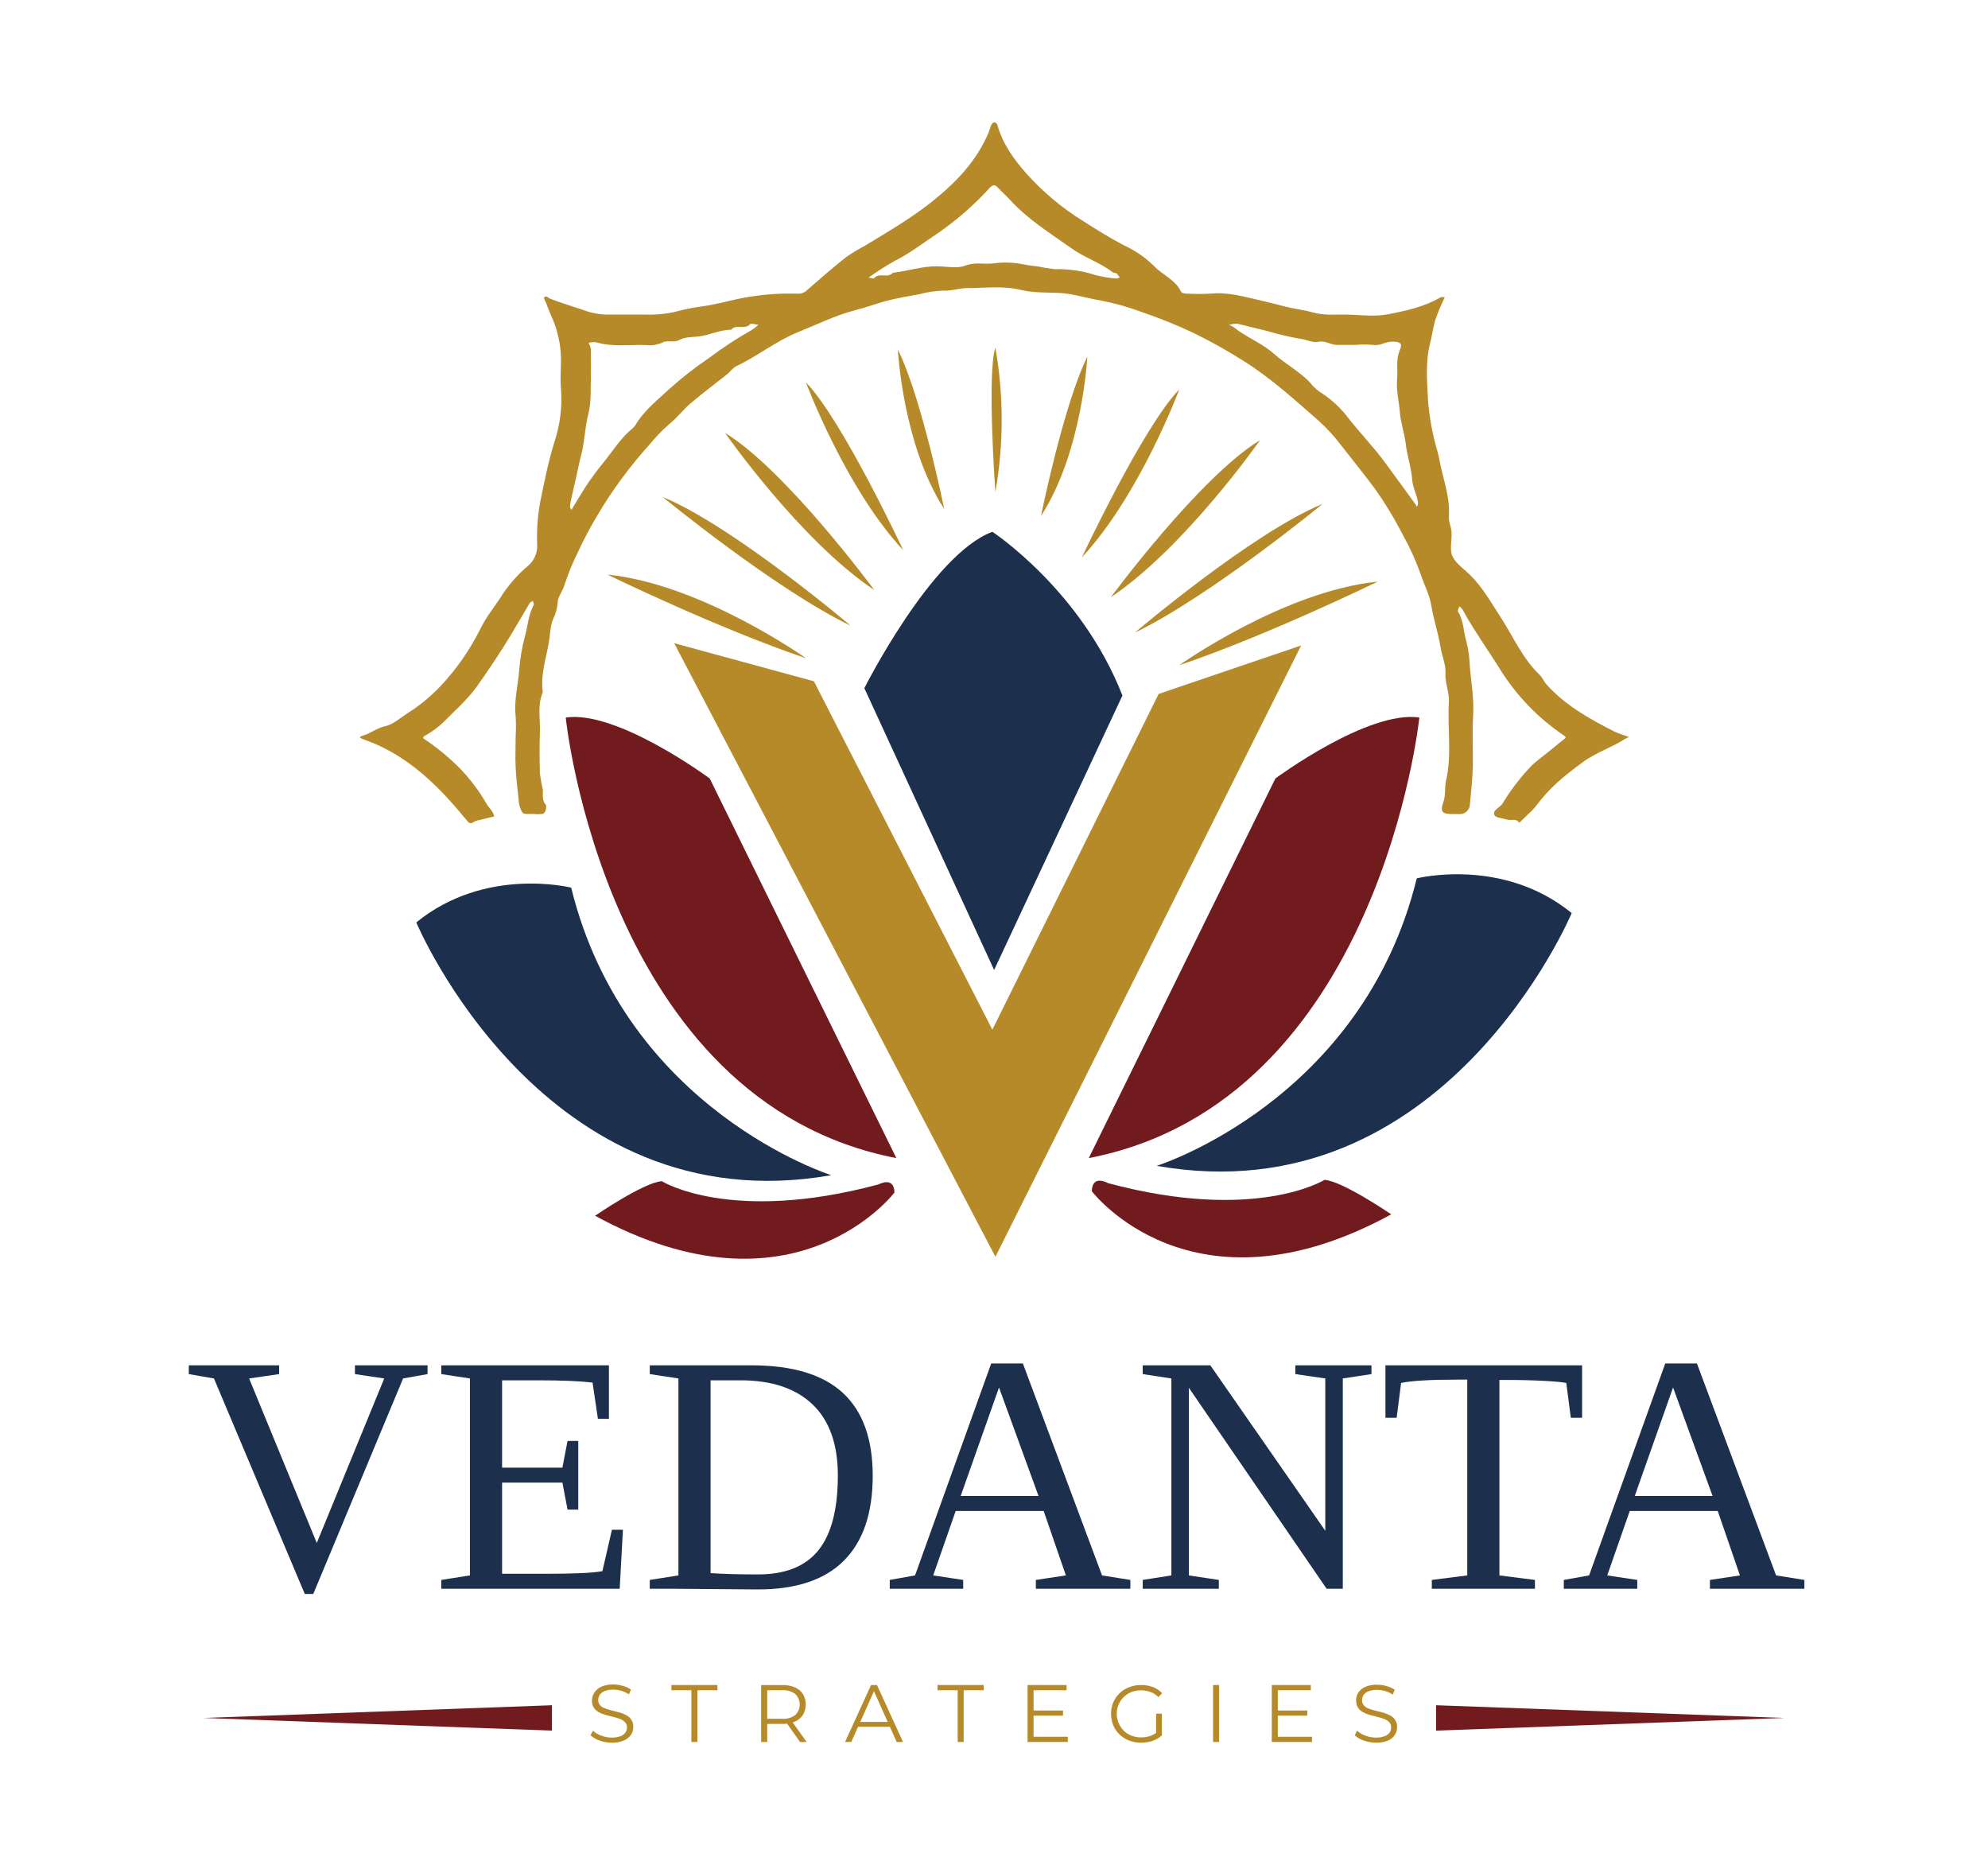
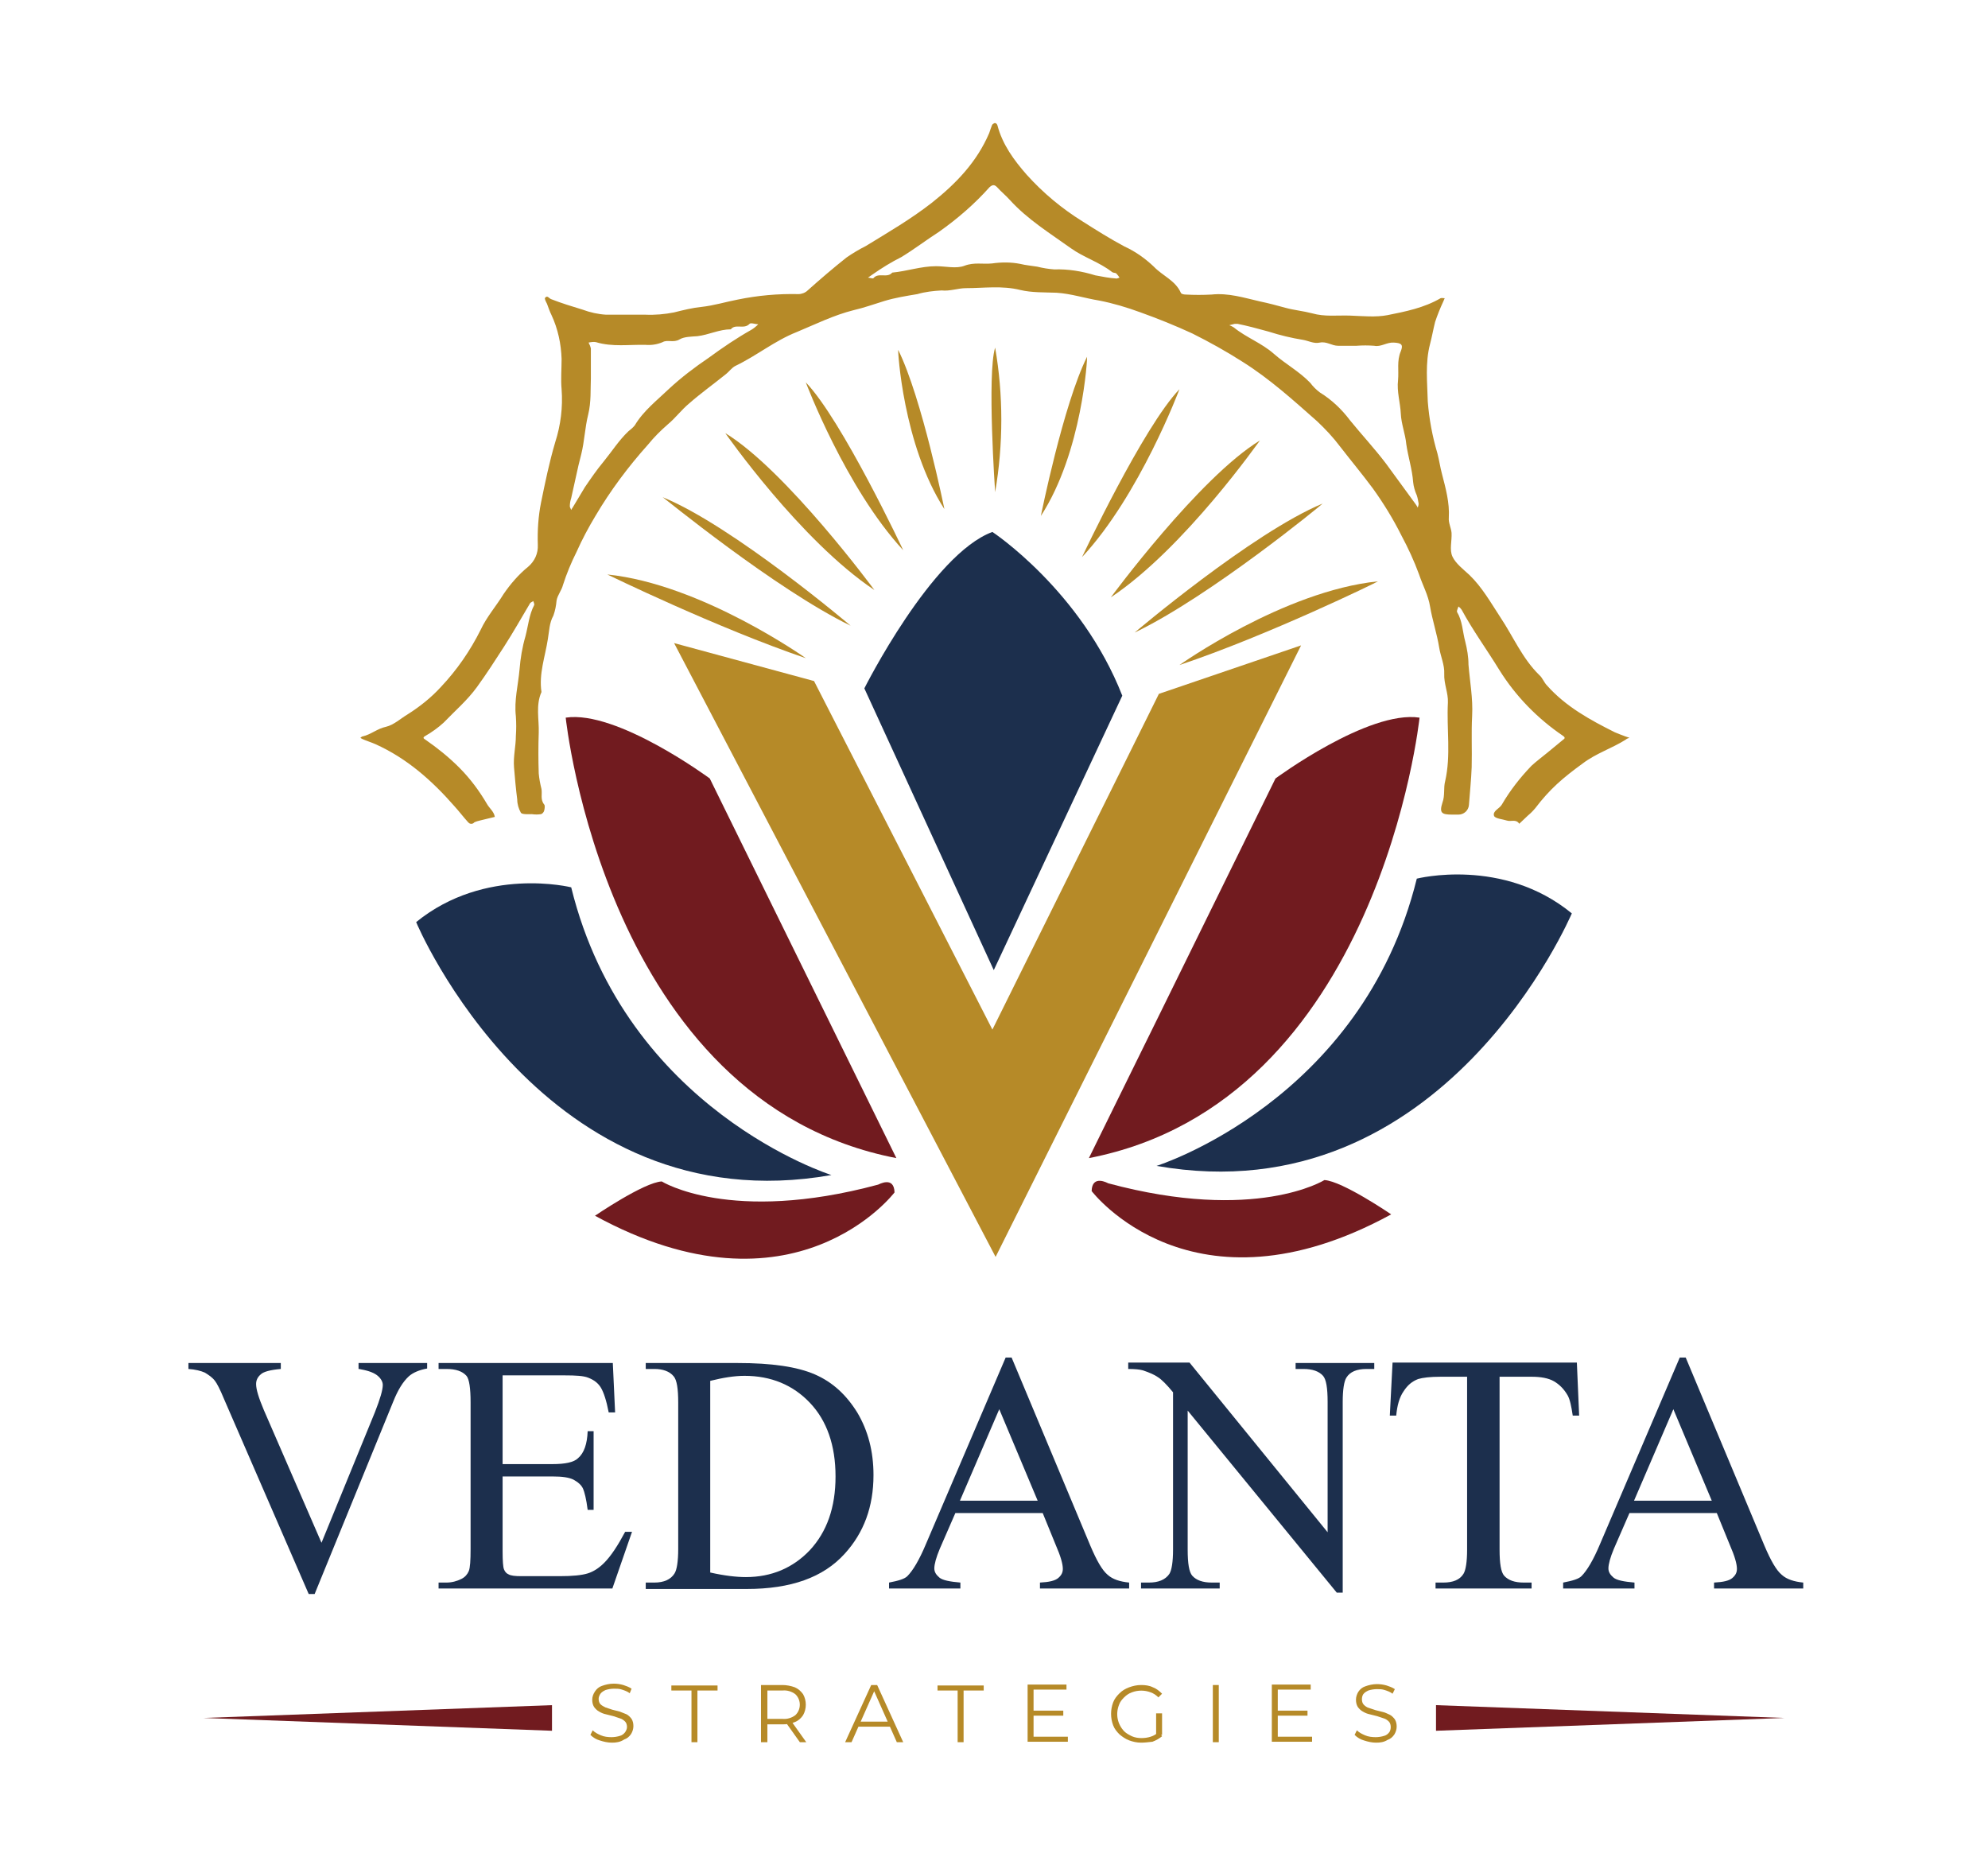
- <svg xmlns="http://www.w3.org/2000/svg" id="Layer_1" data-name="Layer 1" viewBox="0 0 434.7 407.7">
-   <defs>
-     <style>.cls-1{font-size:74.63px;font-family:TimesNewRomanPSMT, Times New Roman;}.cls-1,.cls-6{fill:#1c2f4d;}.cls-2{letter-spacing:-0.08em;}.cls-3{letter-spacing:-0.06em;}.cls-4{fill:#b68a28;}.cls-5{fill:#711b1f;}</style>
-   </defs>
-   <text class="cls-1" transform="translate(40.44 347.36)">VEDAN<tspan class="cls-2" x="261.16" y="0">T</tspan>
-     <tspan class="cls-3" x="300.77" y="0">A</tspan>
-   </text>
-   <path class="cls-4" d="M133.79,381a7.67,7.67,0,0,1-2.66-.46,5.17,5.17,0,0,1-2-1.16l.52-1a5.38,5.38,0,0,0,1.77,1.07,6.36,6.36,0,0,0,2.34.44,5.13,5.13,0,0,0,1.91-.3,2.28,2.28,0,0,0,1.08-.79,1.82,1.82,0,0,0,.35-1.1,1.61,1.61,0,0,0-.42-1.17,3,3,0,0,0-1.09-.71,12.19,12.19,0,0,0-1.5-.45c-.54-.13-1.09-.27-1.63-.42a7.21,7.21,0,0,1-1.5-.59,3.13,3.13,0,0,1-1.11-1,2.81,2.81,0,0,1-.41-1.61A3.17,3.17,0,0,1,130,370a3.44,3.44,0,0,1,1.51-1.24,6,6,0,0,1,2.59-.48,7.37,7.37,0,0,1,2.08.3,5.61,5.61,0,0,1,1.78.81l-.44,1.05a5.84,5.84,0,0,0-1.7-.79,6.73,6.73,0,0,0-1.73-.24,4.87,4.87,0,0,0-1.85.3,2.31,2.31,0,0,0-1.08.81,2,2,0,0,0-.35,1.14,1.65,1.65,0,0,0,.42,1.18,2.84,2.84,0,0,0,1.1.69,12.92,12.92,0,0,0,1.51.45q.81.19,1.62.42a8.38,8.38,0,0,1,1.5.6,3,3,0,0,1,1.1,1,2.71,2.71,0,0,1,.42,1.58,3,3,0,0,1-.5,1.68,3.49,3.49,0,0,1-1.52,1.25A6.36,6.36,0,0,1,133.79,381Z" />
-   <path class="cls-4" d="M151.18,380.85V369.54h-4.37V368.4h10.06v1.14H152.5v11.31Z" />
-   <path class="cls-4" d="M166.44,380.85V368.4h4.66a6.64,6.64,0,0,1,2.72.51,3.89,3.89,0,0,1,1.75,1.46,4.52,4.52,0,0,1,0,4.57,4,4,0,0,1-1.75,1.46,6.81,6.81,0,0,1-2.72.5h-3.93l.59-.6v4.55Zm1.32-4.45-.59-.62h3.89a4.28,4.28,0,0,0,2.84-.82,3.21,3.21,0,0,0,0-4.6,4.28,4.28,0,0,0-2.84-.82h-3.89l.59-.62Zm7.18,4.45-3.2-4.52h1.42l3.22,4.52Z" />
-   <path class="cls-4" d="M184.78,380.85l5.69-12.45h1.29l5.7,12.45h-1.39l-5.23-11.68h.53l-5.23,11.68Zm2.24-3.33.39-1.06h7.24l.39,1.06Z" />
-   <path class="cls-4" d="M209.41,380.85V369.54H205V368.4H215.1v1.14h-4.38v11.31Z" />
-   <path class="cls-4" d="M226,379.71h7.49v1.14h-8.8V368.4h8.53v1.14H226Zm-.14-5.74h6.58v1.12h-6.58Z" />
-   <path class="cls-4" d="M249.49,381a7.18,7.18,0,0,1-2.62-.47,6.34,6.34,0,0,1-2.08-1.33,6.08,6.08,0,0,1-1.37-2,6.75,6.75,0,0,1,0-5,6.11,6.11,0,0,1,1.38-2,6.2,6.2,0,0,1,2.09-1.32,7,7,0,0,1,2.62-.48,7.3,7.3,0,0,1,2.61.45,5.29,5.29,0,0,1,2,1.35l-.82.84a4.6,4.6,0,0,0-1.73-1.12,6.16,6.16,0,0,0-4.15,0,5.07,5.07,0,0,0-1.69,1.09,5,5,0,0,0-1.12,1.63,5.22,5.22,0,0,0,1.12,5.75,4.89,4.89,0,0,0,1.69,1.08,5.61,5.61,0,0,0,2.11.38,6.15,6.15,0,0,0,2-.32,4.71,4.71,0,0,0,1.75-1.08l.74,1a5.86,5.86,0,0,1-2.08,1.19A7.92,7.92,0,0,1,249.49,381Zm3.31-1.75v-4.58h1.26v4.74Z" />
-   <path class="cls-4" d="M265.25,380.85V368.4h1.32v12.45Z" />
-   <path class="cls-4" d="M279.41,379.71h7.48v1.14h-8.8V368.4h8.54v1.14h-7.22Zm-.14-5.74h6.58v1.12h-6.58Z" />
-   <path class="cls-4" d="M300.89,381a7.71,7.71,0,0,1-2.66-.46,5,5,0,0,1-2-1.16l.51-1a5.38,5.38,0,0,0,1.77,1.07,6.36,6.36,0,0,0,2.34.44,5.13,5.13,0,0,0,1.91-.3,2.31,2.31,0,0,0,1.09-.79,1.88,1.88,0,0,0,.34-1.1,1.61,1.61,0,0,0-.41-1.17,3,3,0,0,0-1.1-.71,12.55,12.55,0,0,0-1.49-.45c-.55-.13-1.09-.27-1.64-.42a7.68,7.68,0,0,1-1.5-.59,3.09,3.09,0,0,1-1.1-1,2.81,2.81,0,0,1-.42-1.61,3.09,3.09,0,0,1,.49-1.7,3.41,3.41,0,0,1,1.5-1.24,6.1,6.1,0,0,1,2.6-.48,7.42,7.42,0,0,1,2.08.3,5.72,5.72,0,0,1,1.78.81l-.45,1.05a5.84,5.84,0,0,0-1.7-.79,6.61,6.61,0,0,0-1.73-.24,4.9,4.9,0,0,0-1.85.3,2.36,2.36,0,0,0-1.08.81,2,2,0,0,0-.34,1.14,1.65,1.65,0,0,0,.42,1.18,2.69,2.69,0,0,0,1.1.69,12.73,12.73,0,0,0,1.5.45c.55.13,1.09.27,1.63.42a8,8,0,0,1,1.49.6,3,3,0,0,1,1.11,1,2.78,2.78,0,0,1,.41,1.58,3,3,0,0,1-.49,1.68,3.52,3.52,0,0,1-1.53,1.25A6.33,6.33,0,0,1,300.89,381Z" />
-   <polyline class="cls-5" points="120.69 372.82 120.69 378.37 44.49 375.6" />
-   <polyline class="cls-5" points="314.01 378.37 314.01 372.82 390.2 375.6" />
-   <path class="cls-4" d="M112.76,160.88a38,38,0,0,0,0-4.27c-.41-3.48.54-6.84.78-10.25a40.14,40.14,0,0,1,1.27-7.34c.61-2.26.75-4.66,1.9-6.77.1-.2-.14-.58-.22-.88-.23.18-.55.3-.69.53-1.89,3.16-3.7,6.37-5.67,9.48s-3.85,5.89-5.9,8.76-4.82,5.25-7.3,7.79a19.92,19.92,0,0,1-4,2.92c-.73.43-.33.61,0,.82a51.49,51.49,0,0,1,7.36,6.05,38.89,38.89,0,0,1,6.09,8c.53.93,1.49,1.62,1.68,2.78l-3.29.8a3.25,3.25,0,0,0-1.15.38.86.86,0,0,1-1.37-.12c-1-1.13-1.91-2.29-2.87-3.38-4.9-5.59-10.41-10.53-17.35-13.55-.93-.4-1.9-.72-2.84-1.09a4.07,4.07,0,0,1-.53-.31c.16-.11.3-.29.48-.34,1.78-.45,3.18-1.7,5.07-2.11,1.7-.37,3.22-1.75,4.74-2.74a37.81,37.81,0,0,0,7.35-6A52.34,52.34,0,0,0,105,137.56c1.32-2.77,3.39-5.17,5-7.79a29.77,29.77,0,0,1,5.39-6,5.72,5.72,0,0,0,2.07-4.78,42.08,42.08,0,0,1,.66-9.25c.92-4.4,1.76-8.82,3.12-13.15A29.74,29.74,0,0,0,122.67,85c-.2-2.18,0-4.39,0-6.58a23.59,23.59,0,0,0-2.23-9.59c-.39-.83-.7-1.68-1-2.53-.17-.43-.6-1.09-.45-1.26.46-.55.85.1,1.32.27,2.28.86,4.59,1.63,6.92,2.35a16.31,16.31,0,0,0,5.13,1.12c2.85,0,5.7,0,8.55,0a27.37,27.37,0,0,0,6.34-.51,46.79,46.79,0,0,1,6-1.25c2.72-.33,5.33-1.06,7.94-1.63a55.22,55.22,0,0,1,13.3-1.18,2.65,2.65,0,0,0,2-.8c2.8-2.45,5.62-4.89,8.53-7.2a41.09,41.09,0,0,1,4.2-2.54c4.92-3,9.93-5.89,14.49-9.52,5.28-4.21,9.83-8.89,12.47-15.21.23-.56.36-1.16.62-1.71a.89.89,0,0,1,.64-.49.84.84,0,0,1,.63.5c1.15,4.2,3.63,7.62,6.45,10.8a56.94,56.94,0,0,0,12.21,10.22c3,1.92,6,3.81,9.23,5.47a22.89,22.89,0,0,1,6.35,4.4c1.86,2,4.73,3,5.94,5.66.11.25.71.38,1.08.39a45.32,45.32,0,0,0,5.59,0c3.67-.36,7.15.72,10.61,1.48,1.85.41,3.76.92,5.64,1.4s3.92.68,5.76,1.21c2.8.82,5.55.41,8.31.53s5.56.43,8.2-.08c4-.76,8-1.63,11.59-3.73.21-.13.58,0,.88,0-.11.24-.22.46-.32.7a38.51,38.51,0,0,0-1.82,4.5c-.42,1.59-.66,3.28-1.06,4.85-1.07,4.19-.64,8.41-.45,12.57a55.31,55.31,0,0,0,2.11,11.26c.39,1.49.6,3,1,4.5.78,3.14,1.69,6.3,1.45,9.63-.08,1.09.52,2.22.58,3.34.11,1.75-.47,3.72.17,5.21s2.39,2.76,3.72,4c2.83,2.71,4.69,6.09,6.81,9.34,2.76,4.24,4.76,9,8.51,12.61.66.64,1,1.57,1.66,2.26,4.14,4.56,9.43,7.48,14.83,10.23a21.2,21.2,0,0,0,2.27.85l.86.32a4.6,4.6,0,0,0-.82.35c-3,1.94-6.45,3-9.38,5.17-4.42,3.25-7.22,5.61-10.36,9.78a15.46,15.46,0,0,1-1.61,1.63l-1.86,1.8c-.67-1.08-1.8-.41-2.67-.7s-2.52-.39-2.76-1c-.44-1.12,1.17-1.59,1.74-2.46a46,46,0,0,1,6.53-8.47c1.07-1,2.29-1.87,3.44-2.8s2.3-1.85,3.44-2.8c.25-.21.75-.37.06-.85a48.14,48.14,0,0,1-14-14.52c-2.71-4.36-5.74-8.52-8.19-13.05a3.14,3.14,0,0,0-.69-.67c-.1.39-.43.92-.28,1.16,1.25,2,1.16,4.34,1.81,6.48a22.82,22.82,0,0,1,.73,5c.27,3.74,1,7.44.76,11.24s0,7.45-.07,11.17c-.08,2.77-.38,5.52-.64,8.28a2.19,2.19,0,0,1-2.43,2.08h-1.31c-2.28,0-2.84-.43-2.07-2.6.57-1.61.24-3.17.59-4.69,1.32-5.69.28-11.45.63-17.16.13-2.14-.87-4.11-.75-6.31.11-1.91-.79-3.83-1.08-5.73-.48-3.08-1.51-6-2-9-.41-2.5-1.59-4.64-2.36-7a55.3,55.3,0,0,0-3.89-8.56,81.89,81.89,0,0,0-6.23-10.25c-2.32-3.13-4.79-6.14-7.17-9.21a38.6,38.6,0,0,0-5-5.48c-5.24-4.57-10.39-9.29-16.3-13A114.23,114.23,0,0,0,261,72.8a109.49,109.49,0,0,0-11.26-4.55,55,55,0,0,0-9.09-2.56c-3.09-.5-6.07-1.53-9.29-1.66-2.62-.1-5.41,0-7.93-.6-4-1-8-.44-11.92-.44-1.72,0-3.5.65-5.32.55a23.5,23.5,0,0,0-5.29.81c-2.4.44-4.85.83-7.24,1.48s-4.46,1.46-6.7,2c-4.36,1.14-8.35,3.14-12.49,4.8-4.78,1.93-8.77,5.2-13.38,7.38-.84.39-1.43,1.29-2.19,1.89C156.27,84,153.55,86,151,88.19c-1.67,1.41-3,3.22-4.71,4.58A36.93,36.93,0,0,0,142,97.22a96,96,0,0,0-11.47,15.61,83.52,83.52,0,0,0-4.13,7.83,52.82,52.82,0,0,0-3,7.31c-.35,1.23-1.18,2.16-1.42,3.37a11,11,0,0,1-.71,3.31c-.91,1.62-.91,3.44-1.15,5.1-.56,3.85-2,7.62-1.43,11.6-1.26,2.9-.5,6-.63,8.94s-.08,5.92,0,8.87a32.76,32.76,0,0,0,.61,3.35c.15,1.13-.28,2.34.64,3.37.22.25.12.88,0,1.28s-.39.74-.67.79a8.55,8.55,0,0,1-2,0c-.85,0-2.07.14-2.44-.32a6.1,6.1,0,0,1-.8-2.92c-.28-2.31-.54-4.63-.65-7S112.76,163.18,112.76,160.88ZM270.57,70.77a4.73,4.73,0,0,0-.65,0l-1.21.26a5,5,0,0,1,1,.47c2.74,2.23,6.13,3.43,8.8,5.81,2.5,2.23,5.54,3.83,7.9,6.27a10.52,10.52,0,0,0,2.11,2.06,23.35,23.35,0,0,1,6.6,6.14c2.57,3.2,5.42,6.17,7.86,9.51l6.46,8.86c.15.21.27.44.41.66a2.74,2.74,0,0,0,.23-.88,12.27,12.27,0,0,0-.43-1.79,14.46,14.46,0,0,1-.83-2.93c-.16-2.83-1.15-5.5-1.46-8.32-.25-2.22-1.08-4.39-1.25-6.69s-.85-4.83-.62-7.3c.2-2.1-.33-4.21.59-6.33.65-1.48.12-1.83-1.52-1.88s-2.75,1-4.33.72a23.53,23.53,0,0,0-3.94,0h-3.95c-1.36,0-2.53-1-4-.69-1.27.31-2.45-.43-3.67-.58a65.5,65.5,0,0,1-7.51-1.75C274.85,71.82,272.56,71.25,270.57,70.77ZM129.21,82.69c-.11,2.28.13,5.15-.6,8s-.77,5.8-1.48,8.62c-.2.77-.41,1.57-.57,2.38-.49,2.41-1.08,4.81-1.62,7.21a11.59,11.59,0,0,0-.31,1.84c0,.24.22.5.34.75.1-.17.19-.36.29-.53.91-1.49,1.8-3,2.74-4.46a63.15,63.15,0,0,1,4.1-5.56c1.79-2.21,3.31-4.64,5.42-6.6A7.07,7.07,0,0,0,138.9,93c1.89-3.24,4.86-5.52,7.51-8a79.22,79.22,0,0,1,8.68-6.77,82.6,82.6,0,0,1,9.3-6.09,9.42,9.42,0,0,0,1.47-1.15c-.63,0-1.58-.39-1.85-.1-1.19,1.28-3.06-.13-4.14,1.2-2.54,0-4.79,1.25-7.31,1.5-1.29.12-2.88.1-3.93.7-1.32.75-2.68,0-3.71.57a6.65,6.65,0,0,1-3.71.57c-3.64-.1-7.32.46-10.92-.61a4.29,4.29,0,0,0-1.57.13,4.74,4.74,0,0,1,.47,1.3C129.24,78.15,129.21,80.12,129.21,82.69Zm115-21.79.65-.2a4.74,4.74,0,0,0-.69-.91c-.22-.17-.64-.09-.86-.26-2.77-2.15-6.18-3.2-9-5.22C229.66,51,224.79,48,220.9,43.75c-.89-1-1.88-1.84-2.77-2.8-.6-.63-1-.54-1.61,0a66.78,66.78,0,0,1-11.06,9.77c-2.76,1.81-5.39,3.85-8.25,5.48a57.69,57.69,0,0,0-6.31,3.8c-.32.25-.67.46-1,.7.42,0,1.06.3,1.21.13,1.13-1.35,3,.12,4.13-1.2,3.22-.33,6.33-1.44,9.6-1.41,2.08,0,4.38.56,6.19-.14,2.1-.81,4-.29,6-.47a19.86,19.86,0,0,1,6.21.08,31.5,31.5,0,0,0,3.7.56,33.78,33.78,0,0,0,3.67.6,26.72,26.72,0,0,1,9,1.31A26.55,26.55,0,0,0,244.19,60.9Z" />
-   <path class="cls-4" d="M217.65,76a90.75,90.75,0,0,1,0,31.55S215.78,81.79,217.65,76Z" />
-   <path class="cls-6" d="M189,150.46s14.7-29.27,28-34.19c0,0,19.44,12.75,28.43,35.8l-28.05,60Z" />
-   <polygon class="cls-4" points="147.42 140.62 177.97 148.95 216.99 225.12 253.35 151.71 284.51 141.12 217.66 274.77 147.42 140.62" />
-   <path class="cls-5" d="M238.07,253.2l40.81-83s20.26-15,31.48-13.32C310.36,156.88,301.62,240.89,238.07,253.2Z" />
-   <path class="cls-5" d="M196,253.2l-40.81-83s-20.26-15-31.48-13.32C123.66,156.88,132.4,240.89,196,253.2Z" />
-   <path class="cls-6" d="M252.93,254.89s44.91-14.1,56.86-62.85c0,0,18.76-4.75,33.88,7.59C343.67,199.63,315.82,266,252.93,254.89Z" />
-   <path class="cls-6" d="M181.77,256.93s-44.92-14.11-56.87-62.86c0,0-18.75-4.74-33.87,7.6C91,201.67,118.88,268,181.77,256.93Z" />
-   <path class="cls-5" d="M238.74,260.44s21.88,28.85,65.47,5.06c0,0-10.72-7.34-14.6-7.54,0,0-15,9.38-47.34.71C242.27,258.67,238.82,256.66,238.74,260.44Z" />
-   <path class="cls-5" d="M195.58,260.73s-21.87,28.86-65.46,5.07c0,0,10.72-7.34,14.6-7.55,0,0,15,9.39,47.34.71C192.06,259,195.51,257,195.58,260.73Z" />
-   <path class="cls-4" d="M227.63,112.8S232.56,88.45,237.76,78C237.76,78,236.71,98.78,227.63,112.8Z" />
-   <path class="cls-4" d="M236.58,121.84s13.35-28.54,21.28-36.7C257.86,85.14,249.24,108.26,236.58,121.84Z" />
-   <path class="cls-4" d="M242.91,130.56s19.34-26.23,32.63-34.35C275.54,96.21,259.06,119.75,242.91,130.56Z" />
-   <path class="cls-4" d="M248.14,138.32s25.66-21.84,41.07-28.15C289.21,110.17,264.6,130.37,248.14,138.32Z" />
-   <path class="cls-4" d="M257.86,145.44s22.78-16.21,43.4-18.28C301.26,127.16,277.3,138.85,257.86,145.44Z" />
-   <path class="cls-4" d="M206.46,111.27s-4.93-24.35-10.13-34.83C196.33,76.44,197.38,97.25,206.46,111.27Z" />
-   <path class="cls-4" d="M197.51,120.31s-13.35-28.54-21.28-36.7C176.23,83.61,184.85,106.73,197.51,120.31Z" />
-   <path class="cls-4" d="M191.18,129s-19.34-26.23-32.63-34.35C158.55,94.68,175,118.22,191.18,129Z" />
-   <path class="cls-4" d="M186,136.79S160.29,115,144.88,108.64C144.88,108.64,169.49,128.84,186,136.79Z" />
-   <path class="cls-4" d="M176.23,143.91s-22.78-16.21-43.4-18.28C132.83,125.63,156.79,137.32,176.23,143.91Z" />
+ <svg xmlns="http://www.w3.org/2000/svg" version="1.1" id="Layer_1" x="0px" y="0px" viewBox="0 0 434.7 407.7" style="enable-background:new 0 0 434.7 407.7;" xml:space="preserve">
+   <style type="text/css">
+ 	.st0{enable-background:new    ;}
+ 	.st1{fill:#1C2F4D;}
+ 	.st2{fill:#B68A28;}
+ 	.st3{fill:#711B1F;}
+ </style>
+   <g class="st0">
+     <path class="st1" d="M93.4,297.9v1.3c-1.7,0.3-3.1,0.9-4,1.7c-1.3,1.2-2.4,3-3.4,5.5l-17.2,42.1h-1.3l-18.5-42.6   c-0.9-2.2-1.6-3.5-2-4c-0.6-0.8-1.4-1.3-2.2-1.8c-0.9-0.4-2.1-0.7-3.6-0.8v-1.3h20.2v1.3c-2.3,0.2-3.8,0.6-4.4,1.2   c-0.7,0.6-1,1.3-1,2.1c0,1.2,0.6,3.1,1.7,5.7l12.6,29l11.7-28.6c1.1-2.8,1.7-4.8,1.7-5.9c0-0.7-0.4-1.4-1.1-2s-1.9-1.1-3.6-1.4   c-0.1,0-0.3-0.1-0.6-0.1v-1.3H93.4z" />
+     <path class="st1" d="M109.9,300.6v19.5h10.9c2.8,0,4.7-0.4,5.6-1.3c1.3-1.1,2-3.1,2.1-5.9h1.3v17.2h-1.3c-0.3-2.4-0.7-3.9-1-4.6   c-0.4-0.9-1.2-1.5-2.1-2c-1-0.5-2.5-0.7-4.6-0.7h-10.9v16.3c0,2.2,0.1,3.5,0.3,4c0.2,0.5,0.5,0.9,1,1.1c0.5,0.3,1.4,0.4,2.8,0.4   h8.4c2.8,0,4.8-0.2,6.1-0.6s2.5-1.2,3.6-2.3c1.5-1.5,3-3.8,4.6-6.8h1.5l-4.3,12.4H95.9V346h1.7c1.2,0,2.3-0.3,3.3-0.8   c0.8-0.4,1.3-1,1.6-1.7s0.4-2.4,0.4-4.8v-32.1c0-3.1-0.3-5.1-0.9-5.8c-0.9-1-2.3-1.5-4.4-1.5h-1.7v-1.3h38.1l0.5,10.8h-1.4   c-0.5-2.6-1.1-4.4-1.7-5.4c-0.6-1-1.5-1.7-2.8-2.2c-1-0.4-2.7-0.5-5.1-0.5H109.9z" />
+     <path class="st1" d="M141.2,347.4V346h1.9c2.1,0,3.6-0.7,4.4-2c0.5-0.8,0.8-2.6,0.8-5.4v-31.9c0-3.1-0.3-5-1-5.8   c-0.9-1.1-2.4-1.6-4.2-1.6h-1.9v-1.3h20.1c7.4,0,13,0.8,16.9,2.5c3.9,1.7,6.9,4.5,9.3,8.4c2.3,3.9,3.5,8.4,3.5,13.6   c0,6.9-2.1,12.6-6.3,17.2c-4.7,5.2-11.8,7.7-21.4,7.7H141.2z M155.3,343.8c3.1,0.7,5.7,1,7.8,1c5.6,0,10.3-2,14-5.9   c3.7-4,5.6-9.3,5.6-16.1c0-6.8-1.9-12.2-5.6-16.1c-3.7-3.9-8.5-5.9-14.3-5.9c-2.2,0-4.7,0.4-7.5,1.1V343.8z" />
+     <path class="st1" d="M228,330.8h-19.1l-3.4,7.8c-0.8,1.9-1.2,3.4-1.2,4.3c0,0.8,0.4,1.4,1.1,2c0.7,0.6,2.3,0.9,4.6,1.1v1.3h-15.6   V346c2.1-0.4,3.4-0.8,4-1.4c1.2-1.2,2.6-3.5,4.1-7.1l17.4-40.7h1.3l17.2,41.1c1.4,3.3,2.6,5.4,3.8,6.4c1.1,1,2.7,1.5,4.7,1.7v1.3   h-19.5V346c2-0.1,3.3-0.4,4-1s1-1.2,1-2c0-1.1-0.5-2.8-1.5-5.1L228,330.8z M226.9,328.1l-8.4-20l-8.6,20H226.9z" />
+     <path class="st1" d="M246.7,297.9h13.4l30.2,37.1v-28.5c0-3-0.3-4.9-1-5.7c-0.9-1-2.3-1.5-4.3-1.5h-1.7v-1.3h17.2v1.3h-1.7   c-2.1,0-3.6,0.6-4.4,1.9c-0.5,0.8-0.8,2.6-0.8,5.3v41.7h-1.3l-32.6-39.8v30.4c0,3,0.3,4.9,1,5.7c0.9,1,2.3,1.5,4.3,1.5h1.7v1.3   h-17.2V346h1.7c2.1,0,3.6-0.6,4.5-1.9c0.5-0.8,0.8-2.6,0.8-5.3v-34.4c-1.4-1.7-2.5-2.8-3.3-3.3c-0.7-0.5-1.8-1-3.3-1.5   c-0.7-0.2-1.8-0.3-3.2-0.3V297.9z" />
+   </g>
+   <g class="st0">
+     <path class="st1" d="M344.8,297.9l0.5,11.6h-1.4c-0.3-2-0.6-3.5-1.1-4.4c-0.8-1.4-1.8-2.4-3-3.1s-2.9-1-4.9-1h-7v37.8   c0,3,0.3,4.9,1,5.7c0.9,1,2.3,1.5,4.3,1.5h1.7v1.3h-21V346h1.7c2.1,0,3.6-0.6,4.4-1.9c0.5-0.8,0.8-2.6,0.8-5.3V301H315   c-2.3,0-3.9,0.2-4.9,0.5c-1.3,0.5-2.3,1.3-3.2,2.7c-0.9,1.3-1.4,3.1-1.6,5.3h-1.4l0.6-11.6H344.8z" />
+   </g>
+   <g class="st0">
+     <path class="st1" d="M375.4,330.8h-19.1l-3.4,7.8c-0.8,1.9-1.2,3.4-1.2,4.3c0,0.8,0.4,1.4,1.1,2c0.7,0.6,2.3,0.9,4.6,1.1v1.3h-15.6   V346c2.1-0.4,3.4-0.8,4-1.4c1.2-1.2,2.6-3.5,4.1-7.1l17.4-40.7h1.3l17.2,41.1c1.4,3.3,2.6,5.4,3.8,6.4c1.1,1,2.7,1.5,4.7,1.7v1.3   h-19.5V346c2-0.1,3.3-0.4,4-1s1-1.2,1-2c0-1.1-0.5-2.8-1.5-5.1L375.4,330.8z M374.3,328.1l-8.4-20l-8.6,20H374.3z" />
+   </g>
+   <path class="st2" d="M133.8,381c-0.9,0-1.8-0.2-2.7-0.5c-0.7-0.2-1.4-0.6-2-1.2l0.5-1c0.5,0.5,1.1,0.8,1.8,1.1  c0.7,0.3,1.5,0.4,2.3,0.4c0.6,0,1.3-0.1,1.9-0.3c0.4-0.1,0.8-0.4,1.1-0.8c0.2-0.3,0.4-0.7,0.4-1.1c0-0.4-0.1-0.9-0.4-1.2  c-0.3-0.3-0.7-0.6-1.1-0.7c-0.5-0.2-1-0.3-1.5-0.5c-0.5-0.1-1.1-0.3-1.6-0.4c-0.5-0.1-1-0.3-1.5-0.6c-0.4-0.2-0.8-0.6-1.1-1  c-0.3-0.5-0.4-1-0.4-1.6c0-0.6,0.2-1.2,0.6-1.8c0.4-0.6,0.9-1,1.5-1.2c0.8-0.3,1.7-0.5,2.6-0.5c0.7,0,1.4,0.1,2.1,0.3  c0.6,0.2,1.2,0.4,1.8,0.8l-0.4,1c-0.5-0.4-1.1-0.6-1.7-0.8c-0.6-0.2-1.1-0.2-1.7-0.2c-0.6,0-1.3,0.1-1.9,0.3  c-0.4,0.2-0.8,0.4-1.1,0.8c-0.2,0.3-0.4,0.7-0.4,1.1c0,0.4,0.1,0.9,0.4,1.2c0.3,0.3,0.7,0.5,1.1,0.7c0.5,0.2,1,0.3,1.5,0.5  c0.5,0.1,1.1,0.3,1.6,0.4c0.5,0.2,1,0.4,1.5,0.6c0.4,0.2,0.8,0.6,1.1,1c0.3,0.5,0.4,1,0.4,1.6c0,0.6-0.2,1.2-0.5,1.7  c-0.4,0.6-0.9,1-1.5,1.2C135.6,380.9,134.7,381,133.8,381z" />
+   <path class="st2" d="M151.2,380.9v-11.3h-4.4v-1.1h10.1v1.1h-4.4v11.3H151.2z" />
+   <path class="st2" d="M166.4,380.9v-12.5h4.7c0.9,0,1.9,0.2,2.7,0.5c0.7,0.3,1.3,0.8,1.8,1.5c0.8,1.4,0.8,3.2,0,4.6  c-0.4,0.6-1,1.2-1.8,1.5c-0.9,0.4-1.8,0.5-2.7,0.5h-3.9l0.6-0.6v4.5L166.4,380.9z M167.8,376.4l-0.6-0.6h3.9c1,0.1,2-0.2,2.8-0.8  c1.3-1.2,1.3-3.3,0.1-4.5c0,0,0,0-0.1-0.1c-0.8-0.6-1.8-0.9-2.8-0.8h-3.9l0.6-0.6V376.4z M174.9,380.9l-3.2-4.5h1.4l3.2,4.5H174.9z" />
+   <path class="st2" d="M184.8,380.9l5.7-12.5h1.3l5.7,12.5h-1.4l-5.2-11.7h0.5l-5.2,11.7H184.8z M187,377.5l0.4-1.1h7.2l0.4,1.1H187z" />
+   <path class="st2" d="M209.4,380.9v-11.3H205v-1.1h10.1v1.1h-4.4v11.3H209.4z" />
+   <path class="st2" d="M226,379.7h7.5v1.1h-8.8v-12.5h8.5v1.1H226V379.7z M225.9,374h6.6v1.1h-6.6V374z" />
+   <path class="st2" d="M249.5,381c-0.9,0-1.8-0.2-2.6-0.5c-0.8-0.3-1.5-0.8-2.1-1.3c-0.6-0.6-1.1-1.2-1.4-2c-0.6-1.6-0.6-3.4,0-5  c0.3-0.8,0.8-1.4,1.4-2c0.6-0.6,1.3-1,2.1-1.3c0.8-0.3,1.7-0.5,2.6-0.5c0.9,0,1.8,0.1,2.6,0.5c0.8,0.3,1.4,0.8,2,1.4l-0.8,0.8  c-0.5-0.5-1.1-0.9-1.7-1.1c-1.3-0.5-2.8-0.5-4.1,0c-0.6,0.2-1.2,0.6-1.7,1.1c-0.5,0.5-0.9,1-1.1,1.6c-0.8,2-0.4,4.2,1.1,5.8  c0.5,0.5,1.1,0.8,1.7,1.1c0.7,0.3,1.4,0.4,2.1,0.4c0.7,0,1.4-0.1,2-0.3c0.7-0.2,1.3-0.6,1.8-1.1l0.7,1c-0.6,0.5-1.3,0.9-2.1,1.2  C251.1,380.9,250.3,381,249.5,381z M252.8,379.2v-4.6h1.3v4.7L252.8,379.2z" />
+   <path class="st2" d="M265.2,380.9v-12.5h1.3v12.5H265.2z" />
+   <path class="st2" d="M279.4,379.7h7.5v1.1h-8.8v-12.5h8.5v1.1h-7.2L279.4,379.7z M279.3,374h6.6v1.1h-6.6V374z" />
+   <path class="st2" d="M300.9,381c-0.9,0-1.8-0.2-2.7-0.5c-0.7-0.2-1.4-0.6-2-1.2l0.5-1c0.5,0.5,1.1,0.8,1.8,1.1  c0.7,0.3,1.5,0.4,2.3,0.4c0.6,0,1.3-0.1,1.9-0.3c0.4-0.1,0.8-0.4,1.1-0.8c0.2-0.3,0.3-0.7,0.3-1.1c0-0.4-0.1-0.9-0.4-1.2  c-0.3-0.3-0.7-0.6-1.1-0.7c-0.5-0.2-1-0.3-1.5-0.5c-0.5-0.1-1.1-0.3-1.6-0.4c-0.5-0.1-1-0.3-1.5-0.6c-0.4-0.2-0.8-0.6-1.1-1  c-0.3-0.5-0.4-1-0.4-1.6c0-0.6,0.2-1.2,0.5-1.7c0.4-0.6,0.9-1,1.5-1.2c0.8-0.3,1.7-0.5,2.6-0.5c0.7,0,1.4,0.1,2.1,0.3  c0.6,0.2,1.2,0.4,1.8,0.8l-0.5,1c-0.5-0.4-1.1-0.6-1.7-0.8c-0.6-0.2-1.1-0.2-1.7-0.2c-0.6,0-1.3,0.1-1.9,0.3  c-0.4,0.2-0.8,0.4-1.1,0.8c-0.2,0.3-0.3,0.7-0.3,1.1c0,0.4,0.1,0.9,0.4,1.2c0.3,0.3,0.7,0.6,1.1,0.7c0.5,0.2,1,0.3,1.5,0.5  c0.5,0.1,1.1,0.3,1.6,0.4c0.5,0.1,1,0.4,1.5,0.6c0.4,0.2,0.8,0.6,1.1,1c0.3,0.5,0.4,1,0.4,1.6c0,0.6-0.2,1.2-0.5,1.7  c-0.4,0.6-0.9,1-1.5,1.2C302.6,380.9,301.8,381,300.9,381z" />
+   <polyline class="st3" points="120.7,372.8 120.7,378.4 44.5,375.6 " />
+   <polyline class="st3" points="314,378.4 314,372.8 390.2,375.6 " />
+   <path class="st2" d="M112.8,160.9c0.1-1.4,0.1-2.8,0-4.3c-0.4-3.5,0.5-6.8,0.8-10.2c0.2-2.5,0.6-4.9,1.3-7.3  c0.6-2.3,0.8-4.7,1.9-6.8c0.1-0.2-0.1-0.6-0.2-0.9c-0.2,0.2-0.6,0.3-0.7,0.5c-1.9,3.2-3.7,6.4-5.7,9.5s-3.8,5.9-5.9,8.8  s-4.8,5.2-7.3,7.8c-1.2,1.1-2.6,2.1-4,2.9c-0.7,0.4-0.3,0.6,0,0.8c2.6,1.8,5.1,3.8,7.4,6.1c2.4,2.4,4.4,5.1,6.1,8  c0.5,0.9,1.5,1.6,1.7,2.8l-3.3,0.8c-0.4,0.1-0.8,0.2-1.2,0.4c-0.3,0.4-0.9,0.4-1.2,0.1c-0.1-0.1-0.1-0.1-0.2-0.2  c-1-1.1-1.9-2.3-2.9-3.4c-4.9-5.6-10.4-10.5-17.3-13.6c-0.9-0.4-1.9-0.7-2.8-1.1c-0.2-0.1-0.4-0.2-0.5-0.3c0.2-0.1,0.3-0.3,0.5-0.3  c1.8-0.4,3.2-1.7,5.1-2.1c1.7-0.4,3.2-1.8,4.7-2.7c2.7-1.7,5.2-3.7,7.3-6c3.5-3.7,6.4-7.9,8.7-12.5c1.3-2.8,3.4-5.2,5-7.8  c1.5-2.2,3.3-4.3,5.4-6c1.4-1.2,2.2-2.9,2.1-4.8c-0.1-3.1,0.1-6.2,0.7-9.2c0.9-4.4,1.8-8.8,3.1-13.2c1.2-3.7,1.7-7.7,1.4-11.6  c-0.2-2.2,0-4.4,0-6.6c-0.1-3.3-0.8-6.6-2.2-9.6c-0.4-0.8-0.7-1.7-1-2.5c-0.2-0.4-0.6-1.1-0.4-1.3c0.5-0.6,0.8,0.1,1.3,0.3  c2.3,0.9,4.6,1.6,6.9,2.3c1.6,0.6,3.4,1,5.1,1.1c2.9,0,5.7,0,8.6,0c2.1,0.1,4.3-0.1,6.3-0.5c2-0.5,4-1,6-1.2  c2.7-0.3,5.3-1.1,7.9-1.6c4.4-0.9,8.8-1.3,13.3-1.2c0.7,0,1.5-0.3,2-0.8c2.8-2.5,5.6-4.9,8.5-7.2c1.3-0.9,2.8-1.8,4.2-2.5  c4.9-3,9.9-5.9,14.5-9.5c5.3-4.2,9.8-8.9,12.5-15.2c0.2-0.6,0.4-1.2,0.6-1.7c0.1-0.3,0.4-0.4,0.6-0.5c0.3,0,0.5,0.2,0.6,0.5  c1.1,4.2,3.6,7.6,6.4,10.8c3.6,4,7.7,7.4,12.2,10.2c3,1.9,6,3.8,9.2,5.5c2.4,1.1,4.5,2.6,6.4,4.4c1.9,2,4.7,3,5.9,5.7  c0.1,0.3,0.7,0.4,1.1,0.4c1.9,0.1,3.7,0.1,5.6,0c3.7-0.4,7.1,0.7,10.6,1.5c1.9,0.4,3.8,0.9,5.6,1.4s3.9,0.7,5.8,1.2  c2.8,0.8,5.5,0.4,8.3,0.5s5.6,0.4,8.2-0.1c4-0.8,8-1.6,11.6-3.7c0.2-0.1,0.6,0,0.9,0c-0.1,0.2-0.2,0.5-0.3,0.7  c-0.7,1.5-1.3,3-1.8,4.5c-0.4,1.6-0.7,3.3-1.1,4.8c-1.1,4.2-0.6,8.4-0.5,12.6c0.3,3.8,1,7.6,2.1,11.3c0.4,1.5,0.6,3,1,4.5  c0.8,3.1,1.7,6.3,1.5,9.6c-0.1,1.1,0.5,2.2,0.6,3.3c0.1,1.8-0.5,3.7,0.2,5.2s2.4,2.8,3.7,4c2.8,2.7,4.7,6.1,6.8,9.3  c2.8,4.2,4.8,9,8.5,12.6c0.7,0.6,1,1.6,1.7,2.3c4.1,4.6,9.4,7.5,14.8,10.2c0.7,0.3,1.5,0.6,2.3,0.9l0.9,0.3  c-0.3,0.1-0.6,0.2-0.8,0.4c-3,1.9-6.5,3-9.4,5.2c-4.4,3.2-7.2,5.6-10.4,9.8c-0.5,0.6-1,1.1-1.6,1.6l-1.9,1.8  c-0.7-1.1-1.8-0.4-2.7-0.7s-2.5-0.4-2.8-1c-0.4-1.1,1.2-1.6,1.7-2.5c1.8-3.1,4-5.9,6.5-8.5c1.1-1,2.3-1.9,3.4-2.8s2.3-1.9,3.4-2.8  c0.2-0.2,0.8-0.4,0.1-0.9c-5.6-3.8-10.4-8.7-14-14.5c-2.7-4.4-5.7-8.5-8.2-13.1c-0.2-0.3-0.4-0.5-0.7-0.7c-0.1,0.4-0.4,0.9-0.3,1.2  c1.2,2,1.2,4.3,1.8,6.5c0.4,1.6,0.7,3.3,0.7,5c0.3,3.7,1,7.4,0.8,11.2s0,7.4-0.1,11.2c-0.1,2.8-0.4,5.5-0.6,8.3  c-0.1,1.2-1.1,2.1-2.3,2.1c0,0-0.1,0-0.1,0h-1.3c-2.3,0-2.8-0.4-2.1-2.6c0.6-1.6,0.2-3.2,0.6-4.7c1.3-5.7,0.3-11.4,0.6-17.2  c0.1-2.1-0.9-4.1-0.8-6.3c0.1-1.9-0.8-3.8-1.1-5.7c-0.5-3.1-1.5-6-2-9c-0.4-2.5-1.6-4.6-2.4-7c-1.1-3-2.4-5.8-3.9-8.6  c-1.8-3.6-3.9-7-6.2-10.2c-2.3-3.1-4.8-6.1-7.2-9.2c-1.5-2-3.2-3.8-5-5.5c-5.2-4.6-10.4-9.3-16.3-13c-3.6-2.3-7.2-4.3-11-6.2  c-3.7-1.7-7.4-3.2-11.3-4.6c-3-1.1-6-2-9.1-2.6c-3.1-0.5-6.1-1.5-9.3-1.7c-2.6-0.1-5.4,0-7.9-0.6c-4-1-8-0.4-11.9-0.4  c-1.7,0-3.5,0.7-5.3,0.5c-1.8,0.1-3.6,0.3-5.3,0.8c-2.4,0.4-4.9,0.8-7.2,1.5s-4.5,1.5-6.7,2c-4.4,1.1-8.4,3.1-12.5,4.8  c-4.8,1.9-8.8,5.2-13.4,7.4c-0.8,0.4-1.4,1.3-2.2,1.9c-2.6,2.1-5.4,4.1-7.9,6.3c-1.7,1.4-3,3.2-4.7,4.6c-1.6,1.4-3,2.8-4.3,4.4  c-4.3,4.8-8.2,10-11.5,15.6c-1.5,2.5-2.9,5.1-4.1,7.8c-1.2,2.4-2.2,4.8-3,7.3c-0.3,1.2-1.2,2.2-1.4,3.4c-0.1,1.1-0.3,2.2-0.7,3.3  c-0.9,1.6-0.9,3.4-1.2,5.1c-0.6,3.9-2,7.6-1.4,11.6c-1.3,2.9-0.5,6-0.6,8.9s-0.1,5.9,0,8.9c0.1,1.1,0.3,2.2,0.6,3.4  c0.2,1.1-0.3,2.3,0.6,3.4c0.2,0.2,0.1,0.9,0,1.3s-0.4,0.7-0.7,0.8c-0.7,0.1-1.3,0.1-2,0c-0.8,0-2.1,0.1-2.4-0.3  c-0.5-0.9-0.8-1.9-0.8-2.9c-0.3-2.3-0.5-4.6-0.7-7S112.8,163.2,112.8,160.9z M270.6,70.8c-0.2,0-0.4,0-0.6,0l-1.2,0.3  c0.3,0.1,0.7,0.3,1,0.5c2.7,2.2,6.1,3.4,8.8,5.8c2.5,2.2,5.5,3.8,7.9,6.3c0.6,0.8,1.3,1.5,2.1,2.1c2.6,1.6,4.8,3.7,6.6,6.1  c2.6,3.2,5.4,6.2,7.9,9.5l6.5,8.9c0.1,0.2,0.3,0.4,0.4,0.7c0.1-0.3,0.2-0.6,0.2-0.9c-0.1-0.6-0.2-1.2-0.4-1.8  c-0.4-0.9-0.7-1.9-0.8-2.9c-0.2-2.8-1.1-5.5-1.5-8.3c-0.2-2.2-1.1-4.4-1.2-6.7s-0.9-4.8-0.6-7.3c0.2-2.1-0.3-4.2,0.6-6.3  c0.6-1.5,0.1-1.8-1.5-1.9s-2.8,1-4.3,0.7c-1.3-0.1-2.6-0.1-3.9,0h-4c-1.4,0-2.5-1-4-0.7c-1.3,0.3-2.5-0.4-3.7-0.6  c-2.5-0.4-5-1-7.5-1.8C274.9,71.8,272.6,71.2,270.6,70.8z M129.2,82.7c-0.1,2.3,0.1,5.2-0.6,8s-0.8,5.8-1.5,8.6  c-0.2,0.8-0.4,1.6-0.6,2.4c-0.5,2.4-1.1,4.8-1.6,7.2c-0.2,0.6-0.3,1.2-0.3,1.8c0,0.2,0.2,0.5,0.3,0.8c0.1-0.2,0.2-0.4,0.3-0.5  c0.9-1.5,1.8-3,2.7-4.5c1.3-1.9,2.6-3.8,4.1-5.6c1.8-2.2,3.3-4.6,5.4-6.6c0.5-0.4,1-0.8,1.4-1.3c1.9-3.2,4.9-5.5,7.5-8  c2.7-2.5,5.6-4.7,8.7-6.8c3-2.2,6.1-4.3,9.3-6.1c0.5-0.3,1-0.7,1.5-1.2c-0.6,0-1.6-0.4-1.9-0.1c-1.2,1.3-3.1-0.1-4.1,1.2  c-2.5,0-4.8,1.2-7.3,1.5c-1.3,0.1-2.9,0.1-3.9,0.7c-1.3,0.8-2.7,0-3.7,0.6c-1.2,0.5-2.4,0.7-3.7,0.6c-3.6-0.1-7.3,0.5-10.9-0.6  c-0.5-0.1-1.1,0-1.6,0.1c0.2,0.4,0.4,0.8,0.5,1.3C129.2,78.2,129.2,80.1,129.2,82.7z M244.2,60.9l0.6-0.2c-0.2-0.3-0.4-0.6-0.7-0.9  c-0.2-0.2-0.6-0.1-0.9-0.3c-2.8-2.2-6.2-3.2-9-5.2c-4.6-3.3-9.5-6.3-13.4-10.6c-0.9-1-1.9-1.8-2.8-2.8c-0.6-0.6-1-0.5-1.6,0  c-3.3,3.7-7,6.9-11.1,9.8c-2.8,1.8-5.4,3.8-8.2,5.5c-2.2,1.1-4.3,2.4-6.3,3.8c-0.3,0.2-0.7,0.5-1,0.7c0.4,0,1.1,0.3,1.2,0.1  c1.1-1.3,3,0.1,4.1-1.2c3.2-0.3,6.3-1.4,9.6-1.4c2.1,0,4.4,0.6,6.2-0.1c2.1-0.8,4-0.3,6-0.5c2.1-0.3,4.2-0.3,6.2,0.1  c1.2,0.3,2.5,0.4,3.7,0.6c1.2,0.3,2.4,0.5,3.7,0.6c3.1-0.1,6.1,0.4,9,1.3C241.1,60.5,242.6,60.8,244.2,60.9L244.2,60.9z" />
+   <path class="st2" d="M217.6,76c1.8,10.4,1.8,21.1,0,31.6C217.6,107.6,215.8,81.8,217.6,76z" />
+   <path class="st1" d="M189,150.5c0,0,14.7-29.3,28-34.2c0,0,19.4,12.8,28.4,35.8l-28.1,60L189,150.5z" />
+   <polygon class="st2" points="147.4,140.6 178,148.9 217,225.1 253.4,151.7 284.5,141.1 217.7,274.8 " />
+   <path class="st3" d="M238.1,253.2l40.8-83c0,0,20.3-15,31.5-13.3C310.4,156.9,301.6,240.9,238.1,253.2z" />
+   <path class="st3" d="M196,253.2l-40.8-83c0,0-20.3-15-31.5-13.3C123.7,156.9,132.4,240.9,196,253.2z" />
+   <path class="st1" d="M252.9,254.9c0,0,44.9-14.1,56.9-62.8c0,0,18.8-4.8,33.9,7.6C343.7,199.6,315.8,266,252.9,254.9z" />
+   <path class="st1" d="M181.8,256.9c0,0-44.9-14.1-56.9-62.9c0,0-18.8-4.7-33.9,7.6C91,201.7,118.9,268,181.8,256.9z" />
+   <path class="st3" d="M238.7,260.4c0,0,21.9,28.9,65.5,5.1c0,0-10.7-7.3-14.6-7.5c0,0-15,9.4-47.3,0.7  C242.3,258.7,238.8,256.7,238.7,260.4z" />
+   <path class="st3" d="M195.6,260.7c0,0-21.9,28.9-65.5,5.1c0,0,10.7-7.3,14.6-7.5c0,0,15,9.4,47.3,0.7  C192.1,259,195.5,257,195.6,260.7z" />
+   <path class="st2" d="M227.6,112.8c0,0,4.9-24.4,10.1-34.8C237.8,78,236.7,98.8,227.6,112.8z" />
+   <path class="st2" d="M236.6,121.8c0,0,13.4-28.5,21.3-36.7C257.9,85.1,249.2,108.3,236.6,121.8z" />
+   <path class="st2" d="M242.9,130.6c0,0,19.3-26.2,32.6-34.3C275.5,96.2,259.1,119.8,242.9,130.6z" />
+   <path class="st2" d="M248.1,138.3c0,0,25.7-21.8,41.1-28.2C289.2,110.2,264.6,130.4,248.1,138.3z" />
+   <path class="st2" d="M257.9,145.4c0,0,22.8-16.2,43.4-18.3C301.3,127.2,277.3,138.9,257.9,145.4z" />
+   <path class="st2" d="M206.5,111.3c0,0-4.9-24.3-10.1-34.8C196.3,76.4,197.4,97.2,206.5,111.3z" />
+   <path class="st2" d="M197.5,120.3c0,0-13.4-28.5-21.3-36.7C176.2,83.6,184.9,106.7,197.5,120.3z" />
+   <path class="st2" d="M191.2,129c0,0-19.3-26.2-32.6-34.3C158.6,94.7,175,118.2,191.2,129z" />
+   <path class="st2" d="M186,136.8c0,0-25.7-21.8-41.1-28.1C144.9,108.6,169.5,128.8,186,136.8z" />
+   <path class="st2" d="M176.2,143.9c0,0-22.8-16.2-43.4-18.3C132.8,125.6,156.8,137.3,176.2,143.9z" />
</svg>
